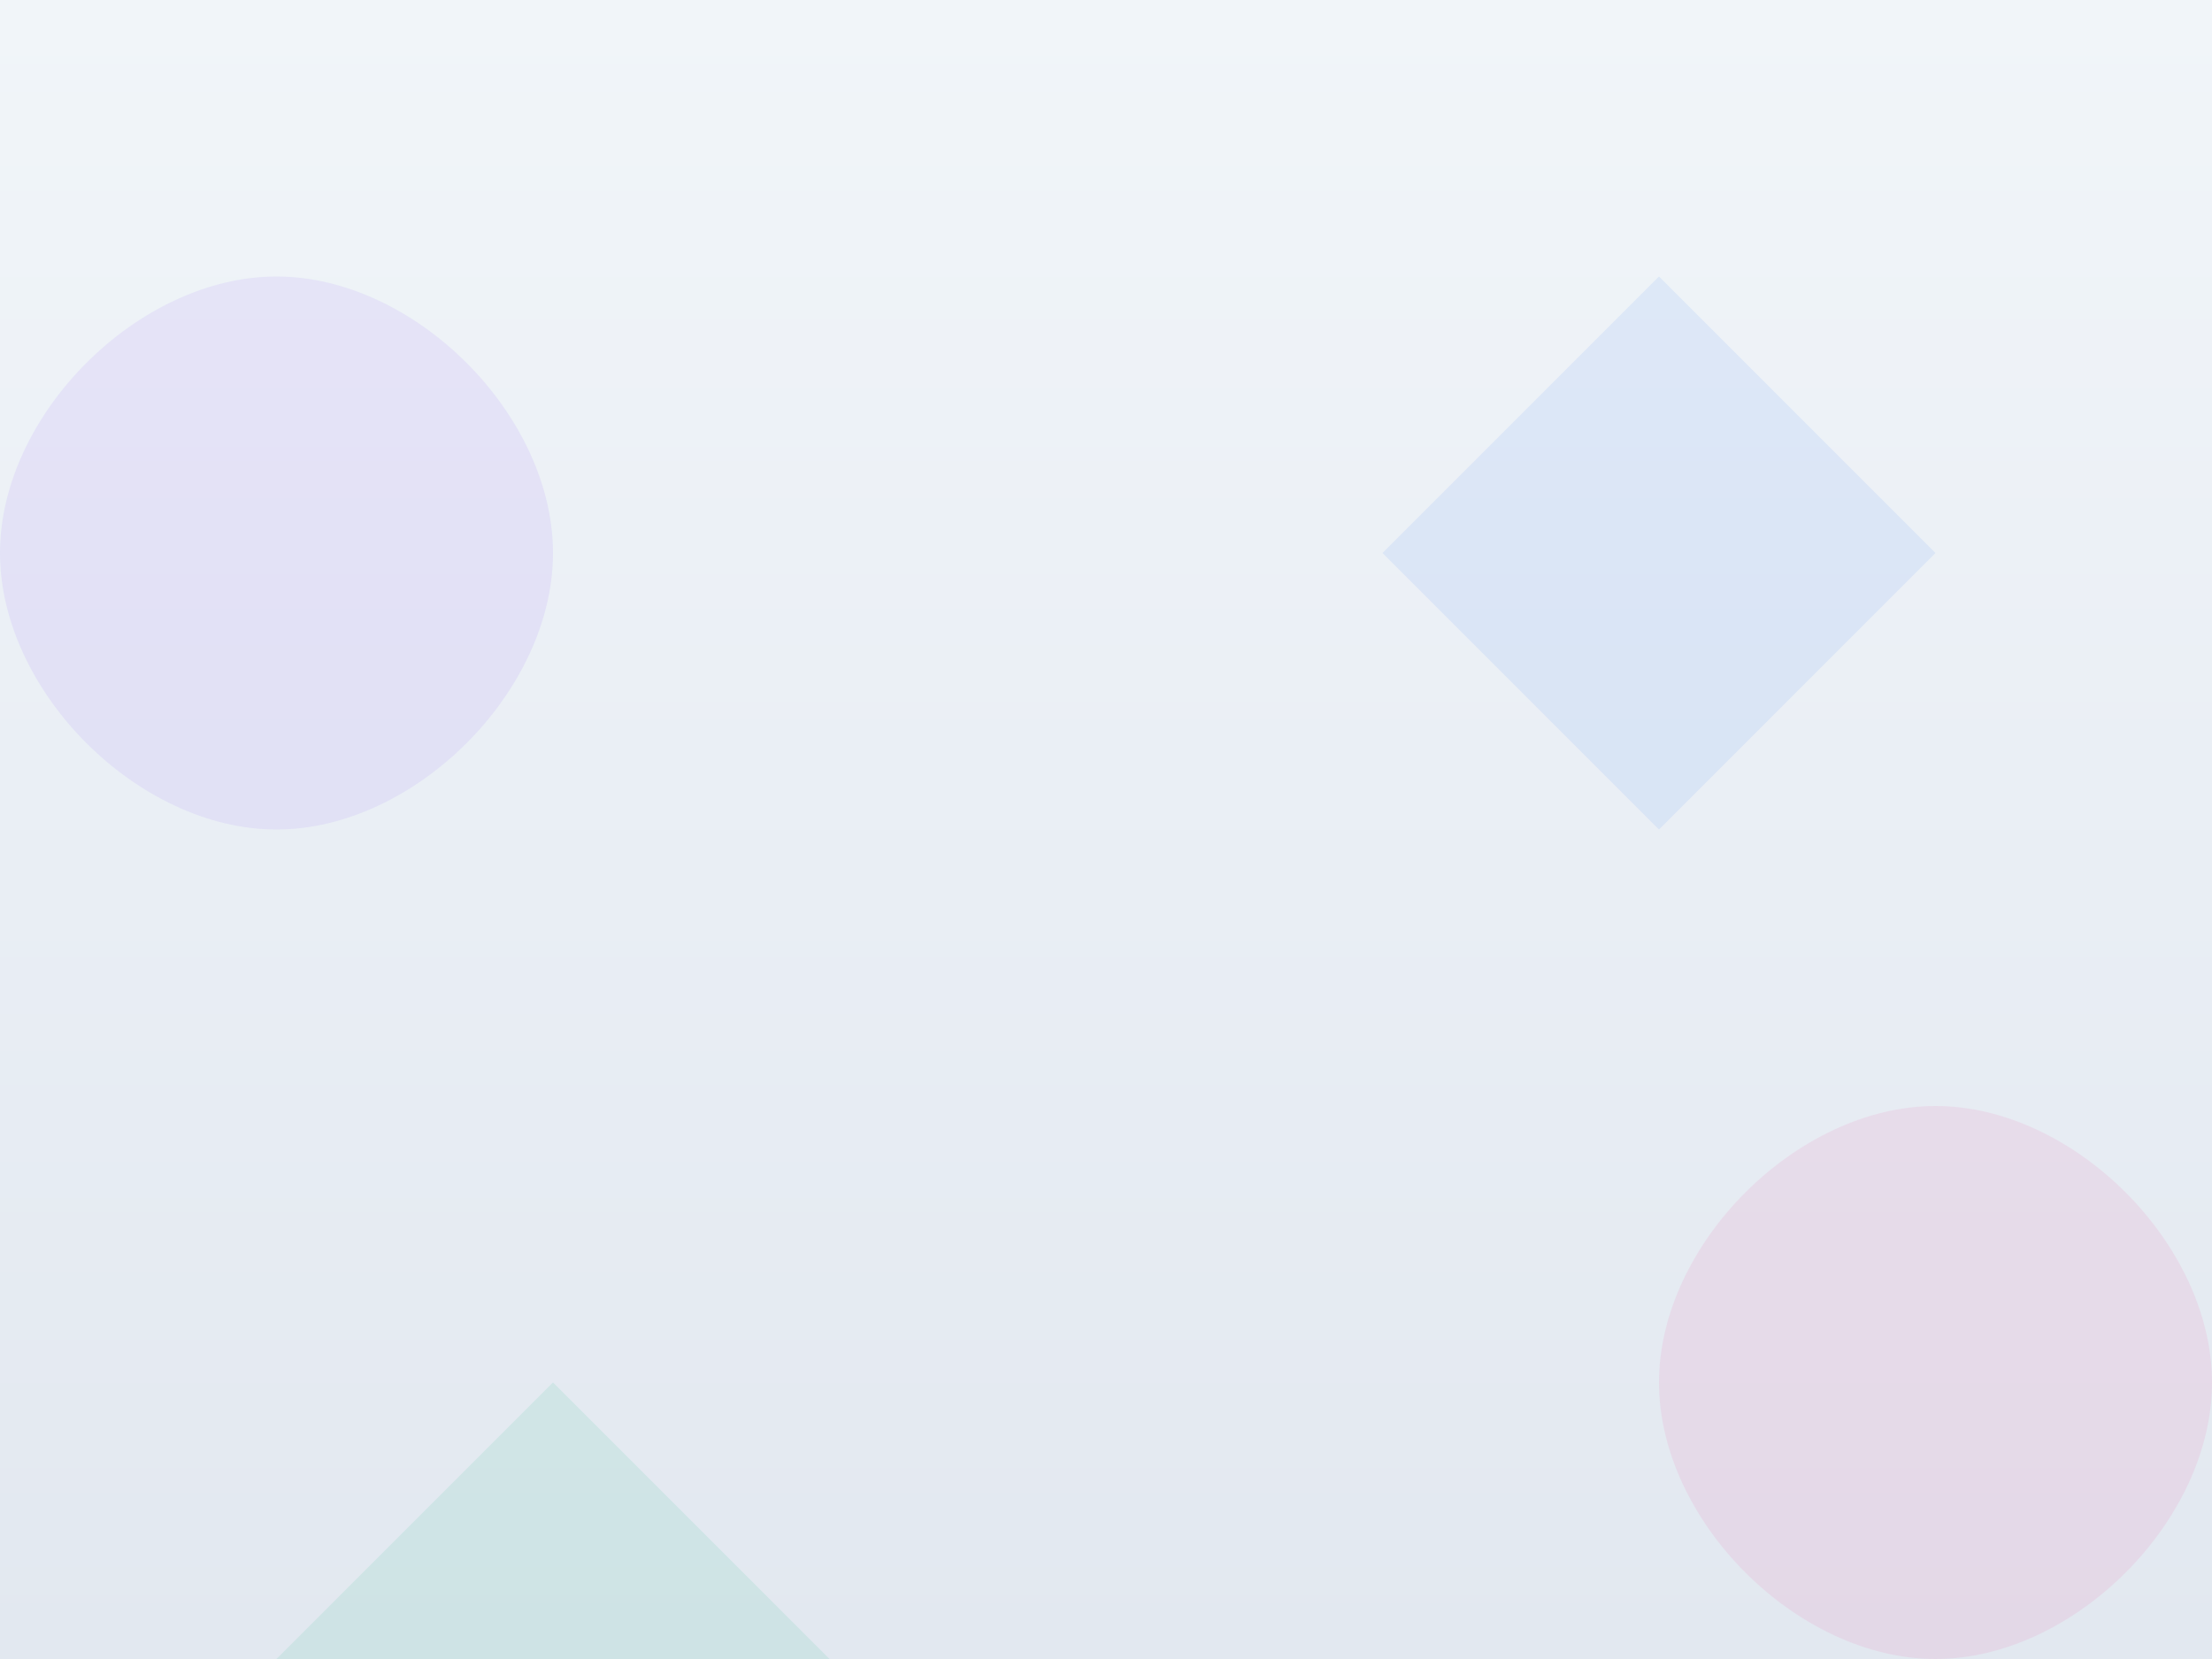
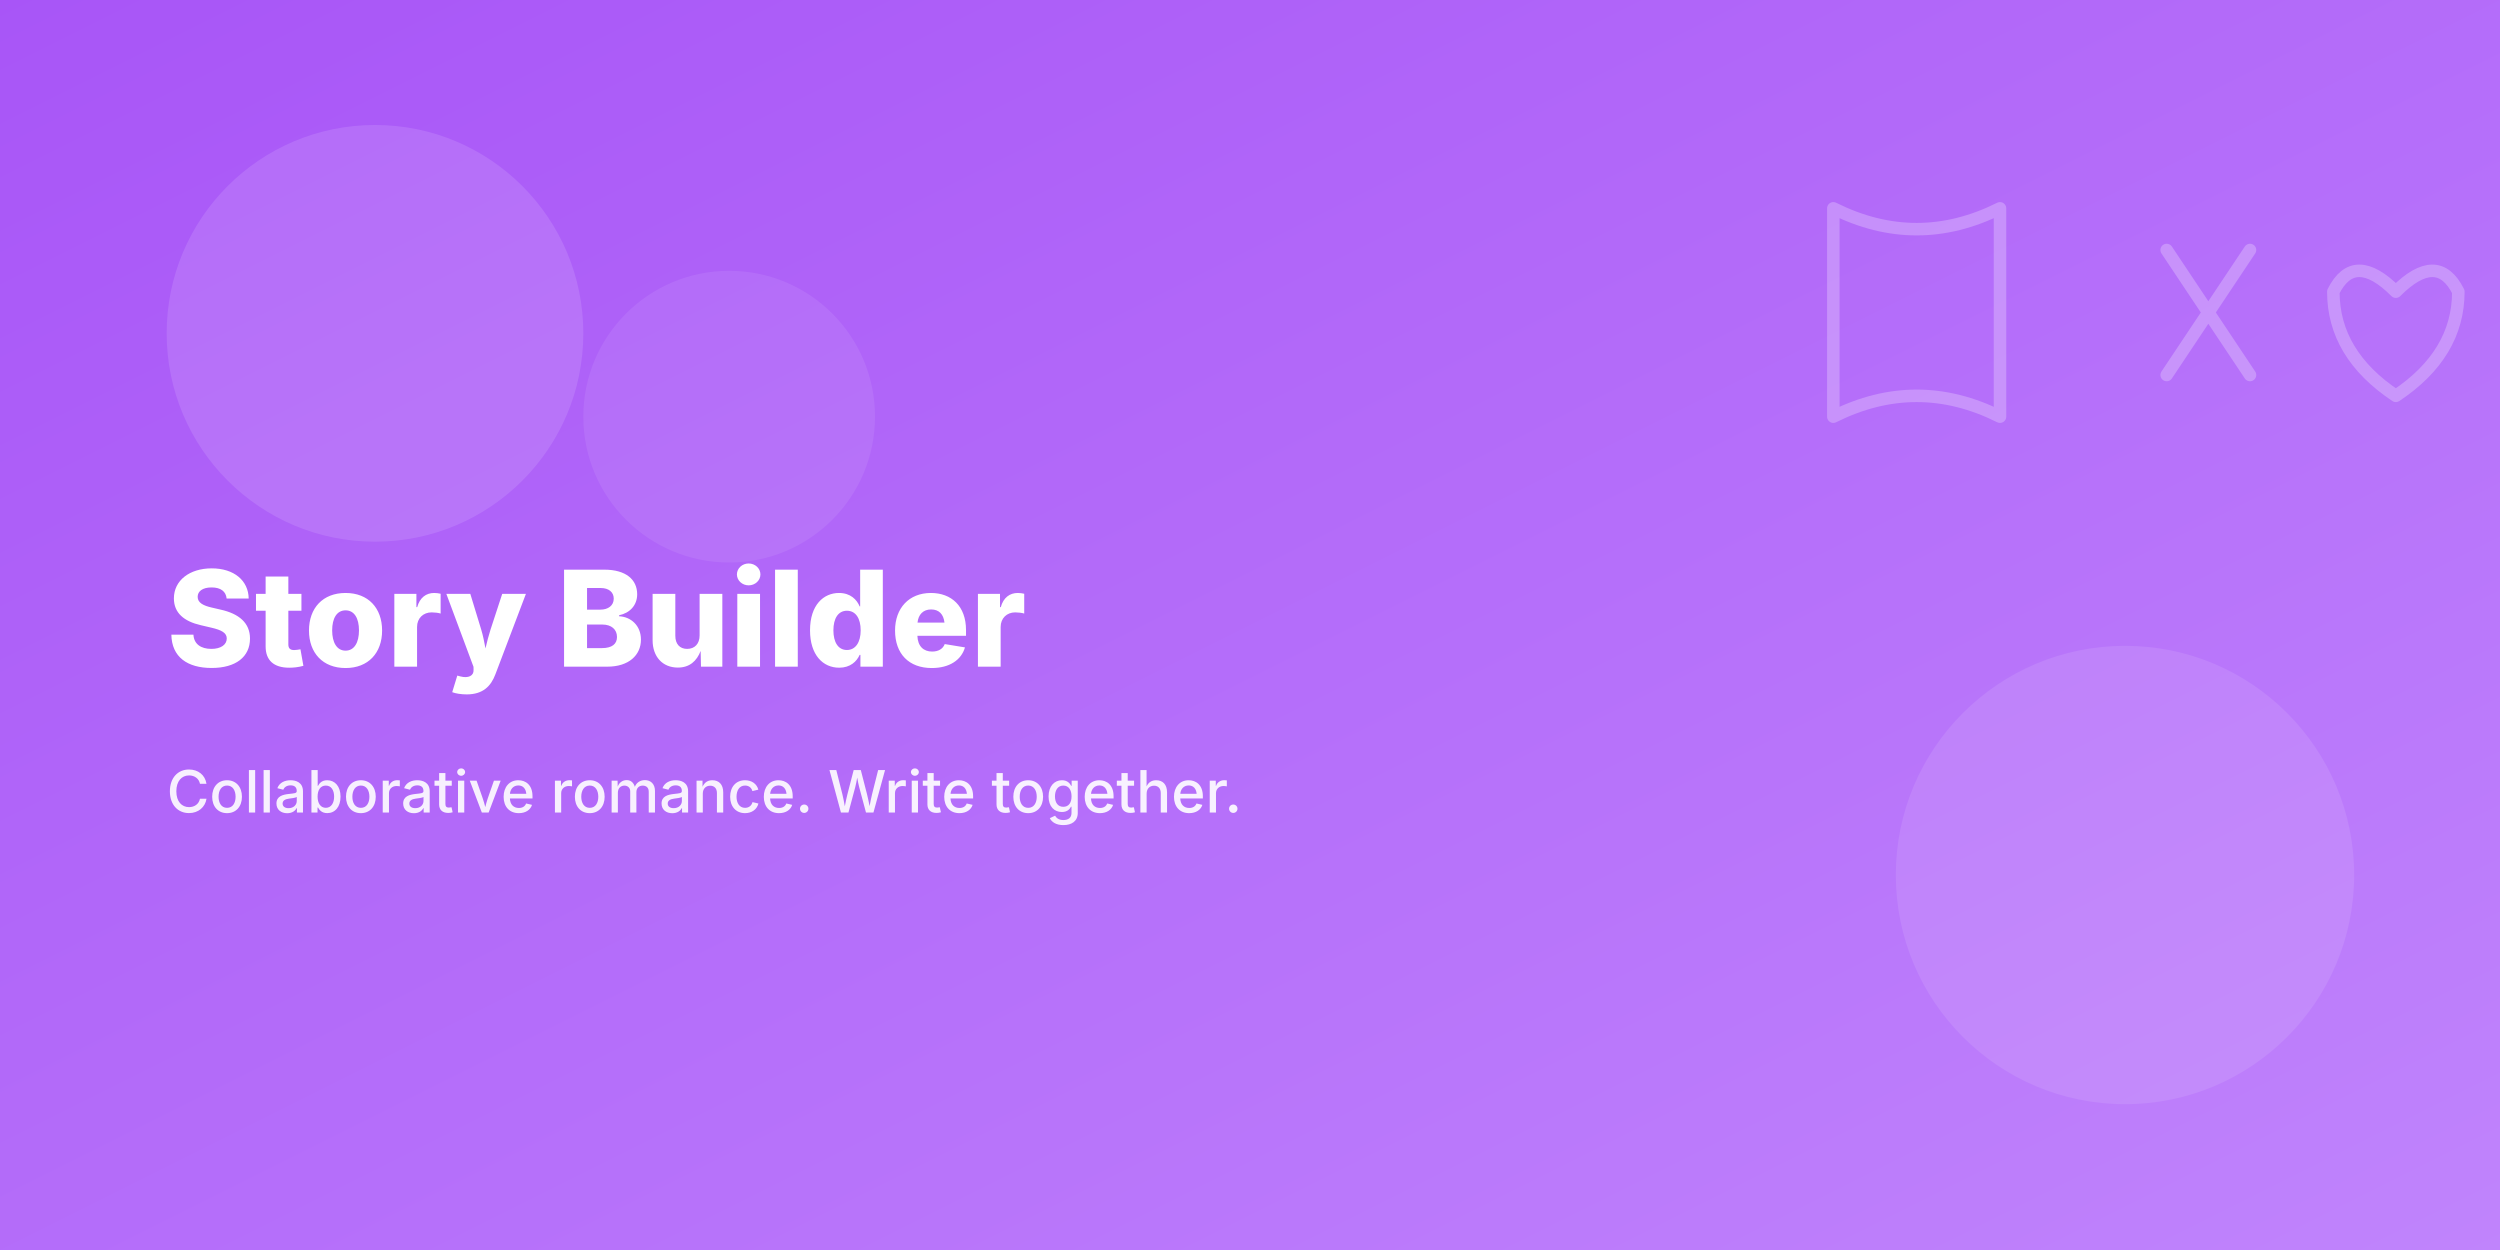
- <svg xmlns="http://www.w3.org/2000/svg" width="800" height="600" viewBox="0 0 800 600" fill="none">
-   <rect width="800" height="600" fill="#F8FAFC" />
-   <path d="M0 0H800V600H0V0Z" fill="url(#paint0_linear)" />
-   <g opacity="0.1">
-     <path d="M100 100C150 100 200 150 200 200C200 250 150 300 100 300C50 300 0 250 0 200C0 150 50 100 100 100Z" fill="#8B5CF6" />
-     <path d="M700 400C650 400 600 450 600 500C600 550 650 600 700 600C750 600 800 550 800 500C800 450 750 400 700 400Z" fill="#EC4899" />
-     <path d="M600 100L700 200L600 300L500 200L600 100Z" fill="#3B82F6" />
-     <path d="M200 500L300 600L200 700L100 600L200 500Z" fill="#10B981" />
-   </g>
+ <svg xmlns="http://www.w3.org/2000/svg" width="1200" height="600" viewBox="0 0 1200 600">
  <defs>
-     <linearGradient id="paint0_linear" x1="400" y1="0" x2="400" y2="600" gradientUnits="userSpaceOnUse">
-       <stop stop-color="#F1F5F9" />
-       <stop offset="1" stop-color="#E2E8F0" />
+     <linearGradient id="storyGrad" x1="0" x2="1" y1="0" y2="1">
+       <stop offset="0%" stop-color="#a855f7" />
+       <stop offset="100%" stop-color="#c084fc" />
    </linearGradient>
  </defs>
+   <rect width="1200" height="600" fill="url(#storyGrad)" />
+   <circle cx="180" cy="160" r="100" fill="#fff" fill-opacity="0.12" />
+   <circle cx="350" cy="200" r="70" fill="#fff" fill-opacity="0.08" />
+   <circle cx="1020" cy="420" r="110" fill="#fff" fill-opacity="0.10" />
+   <g fill="none" stroke="#ffffff" stroke-width="6" stroke-linecap="round" stroke-linejoin="round" opacity="0.25">
+     <path d="M880 100 L880 200 Q920 180 960 200 L960 100 Q920 120 880 100" />
+     <path d="M1040 120 L1080 180 M1080 120 L1040 180" />
+     <path d="M1120 140 Q1130 120 1150 140 Q1170 120 1180 140 Q1180 170 1150 190 Q1120 170 1120 140" />
+   </g>
+   <text x="80" y="320" font-family="Inter, Segoe UI, Arial, sans-serif" font-size="64" font-weight="800" fill="#ffffff">Story Builder</text>
+   <text x="80" y="390" font-family="Inter, Segoe UI, Arial, sans-serif" font-size="28" font-weight="500" fill="#ffffff" fill-opacity="0.9">Collaborative romance. Write together.</text>
</svg>
